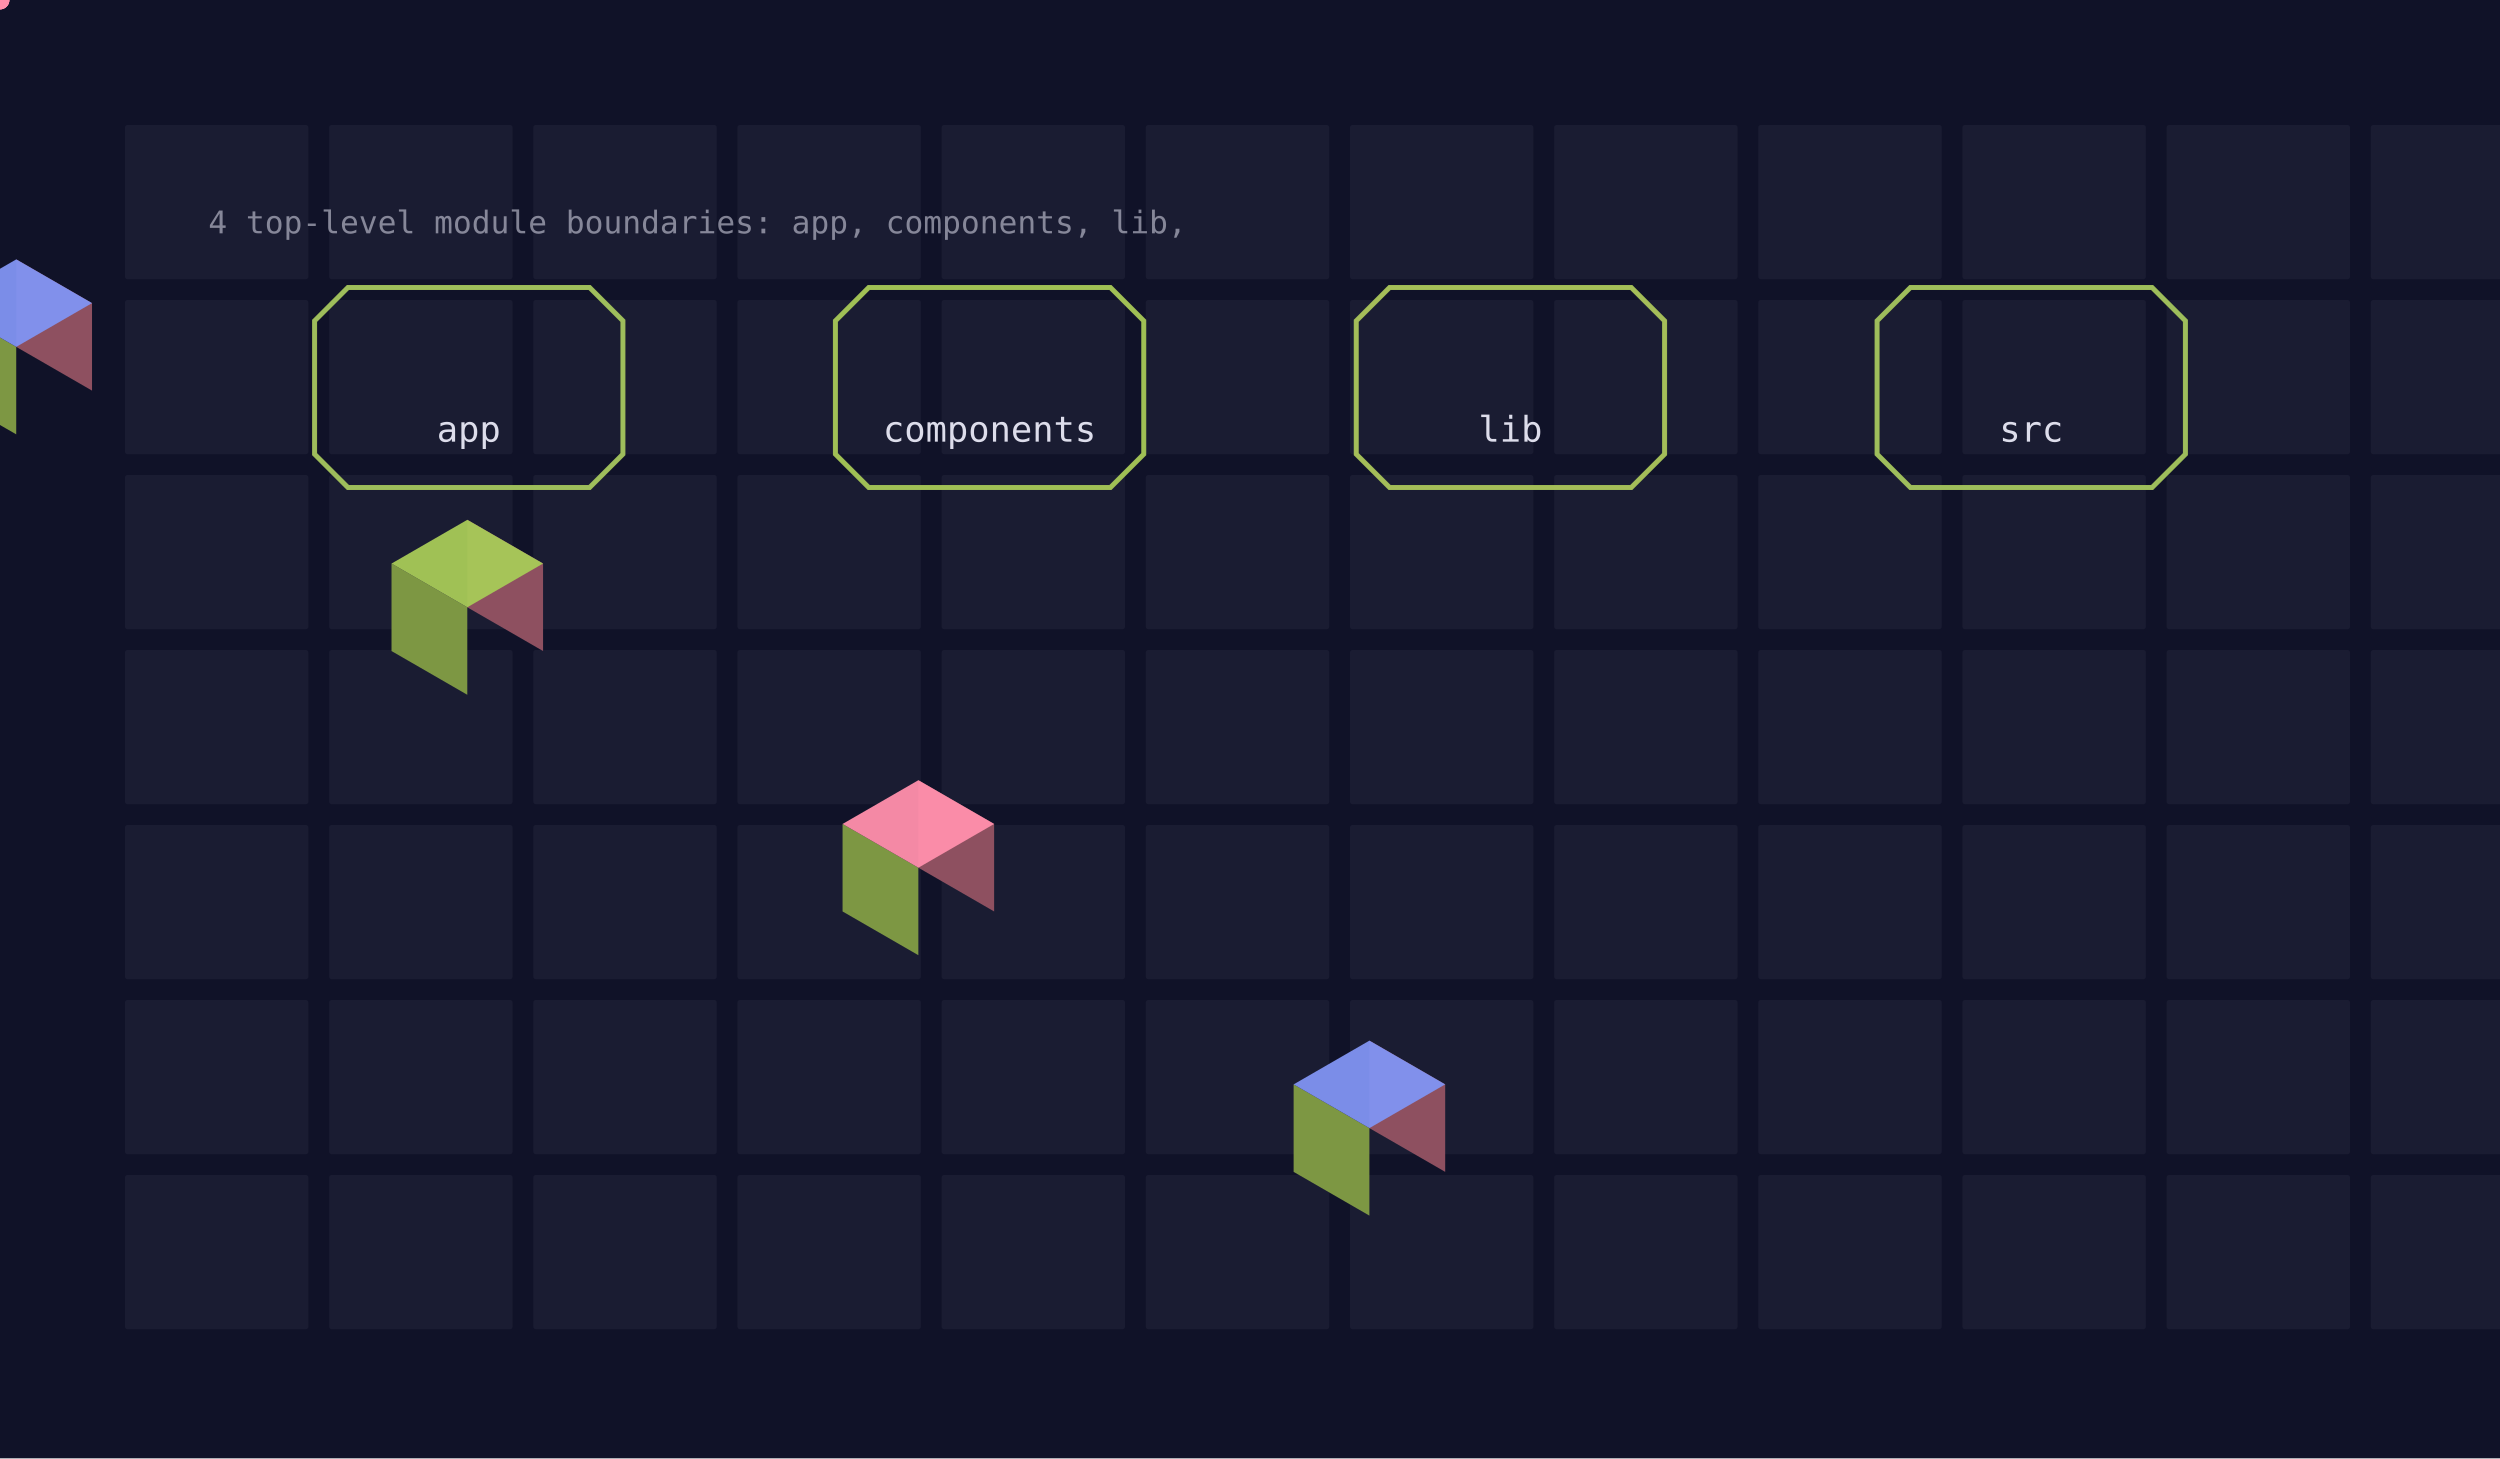
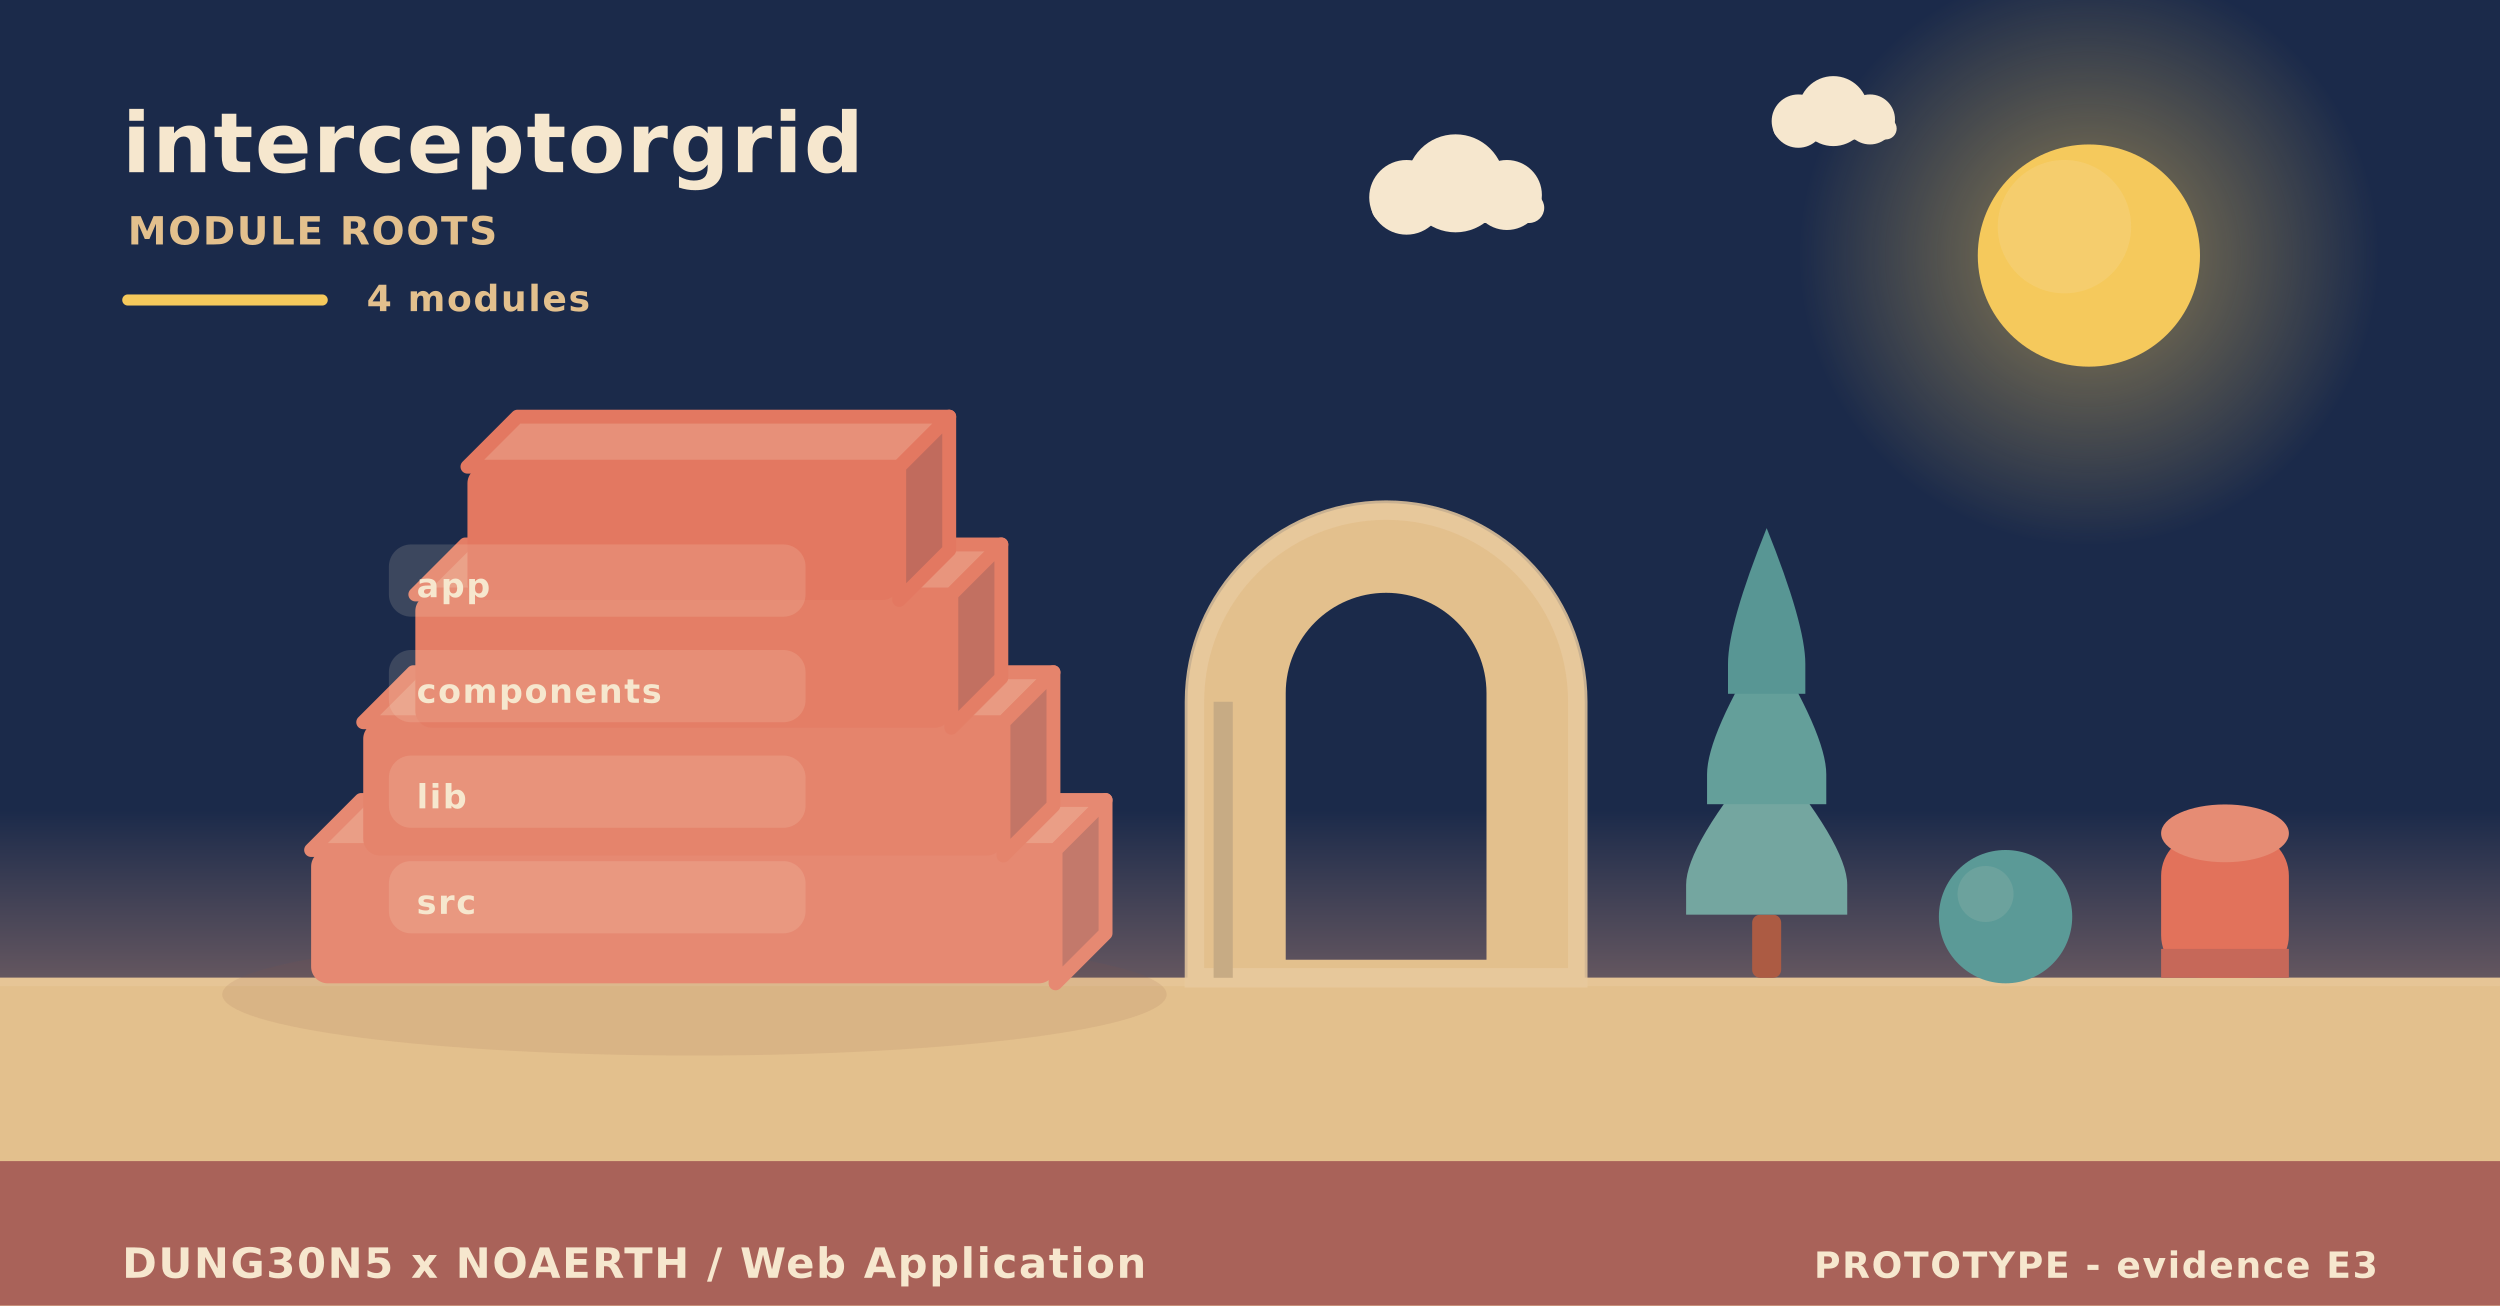
- <svg xmlns="http://www.w3.org/2000/svg" viewBox="0 0 1200 700" width="1200" height="700" role="img" aria-label="interceptorgrid architecture">
-   <rect width="1200" height="700" fill="#101228" />
-   <defs>
-     <linearGradient id="ga" x1="0" y1="0" x2="1" y2="1">
-       <stop offset="0%" stop-color="#8093f1" />
-       <stop offset="100%" stop-color="#a7c957" />
-     </linearGradient>
-   </defs>
-   <rect x="60.00" y="60.00" width="88.00" height="74.00" rx="1.20" fill="#f2f2ff" opacity="0.05" />
-   <rect x="158.00" y="60.00" width="88.00" height="74.00" rx="1.20" fill="#f2f2ff" opacity="0.05" />
-   <rect x="256.00" y="60.00" width="88.00" height="74.00" rx="1.20" fill="#f2f2ff" opacity="0.05" />
-   <rect x="354.00" y="60.00" width="88.00" height="74.00" rx="1.20" fill="#f2f2ff" opacity="0.05" />
-   <rect x="452.00" y="60.00" width="88.00" height="74.00" rx="1.20" fill="#f2f2ff" opacity="0.05" />
-   <rect x="550.00" y="60.00" width="88.00" height="74.00" rx="1.20" fill="#f2f2ff" opacity="0.05" />
-   <rect x="648.00" y="60.00" width="88.00" height="74.00" rx="1.20" fill="#f2f2ff" opacity="0.05" />
-   <rect x="746.00" y="60.00" width="88.00" height="74.00" rx="1.20" fill="#f2f2ff" opacity="0.05" />
-   <rect x="844.00" y="60.00" width="88.00" height="74.00" rx="1.20" fill="#f2f2ff" opacity="0.05" />
-   <rect x="942.00" y="60.00" width="88.00" height="74.00" rx="1.20" fill="#f2f2ff" opacity="0.05" />
-   <rect x="1040.00" y="60.00" width="88.00" height="74.00" rx="1.20" fill="#f2f2ff" opacity="0.05" />
-   <rect x="1138.00" y="60.00" width="88.00" height="74.00" rx="1.20" fill="#f2f2ff" opacity="0.05" />
-   <rect x="60.00" y="144.00" width="88.00" height="74.00" rx="1.20" fill="#f2f2ff" opacity="0.05" />
-   <rect x="158.00" y="144.00" width="88.00" height="74.00" rx="1.20" fill="#f2f2ff" opacity="0.05" />
-   <rect x="256.00" y="144.00" width="88.00" height="74.00" rx="1.20" fill="#f2f2ff" opacity="0.05" />
-   <rect x="354.00" y="144.00" width="88.00" height="74.00" rx="1.20" fill="#f2f2ff" opacity="0.05" />
-   <rect x="452.00" y="144.00" width="88.00" height="74.00" rx="1.20" fill="#f2f2ff" opacity="0.05" />
-   <rect x="550.00" y="144.00" width="88.00" height="74.00" rx="1.20" fill="#f2f2ff" opacity="0.05" />
-   <rect x="648.00" y="144.00" width="88.00" height="74.00" rx="1.20" fill="#f2f2ff" opacity="0.05" />
-   <rect x="746.00" y="144.00" width="88.00" height="74.00" rx="1.20" fill="#f2f2ff" opacity="0.05" />
-   <rect x="844.00" y="144.00" width="88.00" height="74.00" rx="1.20" fill="#f2f2ff" opacity="0.05" />
-   <rect x="942.00" y="144.00" width="88.00" height="74.00" rx="1.20" fill="#f2f2ff" opacity="0.05" />
-   <rect x="1040.00" y="144.00" width="88.00" height="74.00" rx="1.20" fill="#f2f2ff" opacity="0.05" />
-   <rect x="1138.00" y="144.00" width="88.00" height="74.00" rx="1.20" fill="#f2f2ff" opacity="0.05" />
-   <rect x="60.00" y="228.00" width="88.00" height="74.00" rx="1.20" fill="#f2f2ff" opacity="0.05" />
-   <rect x="158.00" y="228.00" width="88.00" height="74.00" rx="1.20" fill="#f2f2ff" opacity="0.05" />
-   <rect x="256.00" y="228.00" width="88.00" height="74.00" rx="1.20" fill="#f2f2ff" opacity="0.05" />
-   <rect x="354.00" y="228.00" width="88.00" height="74.00" rx="1.20" fill="#f2f2ff" opacity="0.05" />
-   <rect x="452.00" y="228.00" width="88.00" height="74.00" rx="1.20" fill="#f2f2ff" opacity="0.05" />
-   <rect x="550.00" y="228.00" width="88.00" height="74.00" rx="1.20" fill="#f2f2ff" opacity="0.05" />
-   <rect x="648.00" y="228.00" width="88.00" height="74.00" rx="1.20" fill="#f2f2ff" opacity="0.05" />
-   <rect x="746.00" y="228.00" width="88.00" height="74.00" rx="1.20" fill="#f2f2ff" opacity="0.05" />
-   <rect x="844.00" y="228.00" width="88.00" height="74.00" rx="1.20" fill="#f2f2ff" opacity="0.05" />
-   <rect x="942.00" y="228.00" width="88.00" height="74.00" rx="1.20" fill="#f2f2ff" opacity="0.05" />
-   <rect x="1040.00" y="228.00" width="88.00" height="74.00" rx="1.20" fill="#f2f2ff" opacity="0.05" />
-   <rect x="1138.00" y="228.00" width="88.00" height="74.00" rx="1.20" fill="#f2f2ff" opacity="0.05" />
-   <rect x="60.00" y="312.00" width="88.00" height="74.00" rx="1.20" fill="#f2f2ff" opacity="0.05" />
-   <rect x="158.00" y="312.00" width="88.00" height="74.00" rx="1.20" fill="#f2f2ff" opacity="0.05" />
-   <rect x="256.00" y="312.00" width="88.00" height="74.00" rx="1.20" fill="#f2f2ff" opacity="0.05" />
-   <rect x="354.00" y="312.00" width="88.00" height="74.00" rx="1.20" fill="#f2f2ff" opacity="0.05" />
-   <rect x="452.00" y="312.00" width="88.00" height="74.00" rx="1.20" fill="#f2f2ff" opacity="0.05" />
-   <rect x="550.00" y="312.00" width="88.00" height="74.00" rx="1.20" fill="#f2f2ff" opacity="0.05" />
-   <rect x="648.00" y="312.00" width="88.00" height="74.00" rx="1.20" fill="#f2f2ff" opacity="0.05" />
-   <rect x="746.00" y="312.00" width="88.00" height="74.00" rx="1.20" fill="#f2f2ff" opacity="0.05" />
-   <rect x="844.00" y="312.00" width="88.00" height="74.00" rx="1.20" fill="#f2f2ff" opacity="0.05" />
-   <rect x="942.00" y="312.00" width="88.00" height="74.00" rx="1.20" fill="#f2f2ff" opacity="0.05" />
-   <rect x="1040.00" y="312.00" width="88.00" height="74.00" rx="1.20" fill="#f2f2ff" opacity="0.05" />
-   <rect x="1138.00" y="312.00" width="88.00" height="74.00" rx="1.20" fill="#f2f2ff" opacity="0.05" />
-   <rect x="60.00" y="396.00" width="88.00" height="74.00" rx="1.20" fill="#f2f2ff" opacity="0.05" />
-   <rect x="158.00" y="396.00" width="88.00" height="74.00" rx="1.20" fill="#f2f2ff" opacity="0.05" />
-   <rect x="256.00" y="396.00" width="88.00" height="74.00" rx="1.20" fill="#f2f2ff" opacity="0.05" />
-   <rect x="354.00" y="396.00" width="88.00" height="74.00" rx="1.20" fill="#f2f2ff" opacity="0.05" />
-   <rect x="452.00" y="396.00" width="88.00" height="74.00" rx="1.20" fill="#f2f2ff" opacity="0.05" />
-   <rect x="550.00" y="396.00" width="88.00" height="74.00" rx="1.20" fill="#f2f2ff" opacity="0.05" />
-   <rect x="648.00" y="396.00" width="88.00" height="74.00" rx="1.20" fill="#f2f2ff" opacity="0.05" />
-   <rect x="746.00" y="396.00" width="88.00" height="74.00" rx="1.20" fill="#f2f2ff" opacity="0.05" />
-   <rect x="844.00" y="396.00" width="88.00" height="74.00" rx="1.20" fill="#f2f2ff" opacity="0.05" />
-   <rect x="942.00" y="396.00" width="88.00" height="74.00" rx="1.20" fill="#f2f2ff" opacity="0.05" />
-   <rect x="1040.00" y="396.00" width="88.00" height="74.00" rx="1.20" fill="#f2f2ff" opacity="0.05" />
-   <rect x="1138.00" y="396.00" width="88.00" height="74.00" rx="1.20" fill="#f2f2ff" opacity="0.05" />
-   <rect x="60.00" y="480.00" width="88.00" height="74.00" rx="1.20" fill="#f2f2ff" opacity="0.05" />
-   <rect x="158.00" y="480.00" width="88.00" height="74.00" rx="1.20" fill="#f2f2ff" opacity="0.05" />
-   <rect x="256.00" y="480.00" width="88.00" height="74.00" rx="1.20" fill="#f2f2ff" opacity="0.05" />
-   <rect x="354.00" y="480.00" width="88.00" height="74.00" rx="1.20" fill="#f2f2ff" opacity="0.05" />
-   <rect x="452.00" y="480.00" width="88.00" height="74.00" rx="1.20" fill="#f2f2ff" opacity="0.05" />
-   <rect x="550.00" y="480.00" width="88.00" height="74.00" rx="1.20" fill="#f2f2ff" opacity="0.05" />
-   <rect x="648.00" y="480.00" width="88.00" height="74.00" rx="1.20" fill="#f2f2ff" opacity="0.05" />
-   <rect x="746.00" y="480.00" width="88.00" height="74.00" rx="1.20" fill="#f2f2ff" opacity="0.05" />
-   <rect x="844.00" y="480.00" width="88.00" height="74.00" rx="1.20" fill="#f2f2ff" opacity="0.05" />
-   <rect x="942.00" y="480.00" width="88.00" height="74.00" rx="1.20" fill="#f2f2ff" opacity="0.05" />
-   <rect x="1040.00" y="480.00" width="88.00" height="74.00" rx="1.20" fill="#f2f2ff" opacity="0.05" />
-   <rect x="1138.00" y="480.00" width="88.00" height="74.00" rx="1.20" fill="#f2f2ff" opacity="0.05" />
-   <rect x="60.00" y="564.00" width="88.00" height="74.00" rx="1.20" fill="#f2f2ff" opacity="0.05" />
-   <rect x="158.00" y="564.00" width="88.00" height="74.00" rx="1.20" fill="#f2f2ff" opacity="0.05" />
-   <rect x="256.00" y="564.00" width="88.00" height="74.00" rx="1.20" fill="#f2f2ff" opacity="0.05" />
-   <rect x="354.00" y="564.00" width="88.00" height="74.00" rx="1.20" fill="#f2f2ff" opacity="0.05" />
-   <rect x="452.00" y="564.00" width="88.00" height="74.00" rx="1.20" fill="#f2f2ff" opacity="0.05" />
-   <rect x="550.00" y="564.00" width="88.00" height="74.00" rx="1.20" fill="#f2f2ff" opacity="0.05" />
-   <rect x="648.00" y="564.00" width="88.00" height="74.00" rx="1.20" fill="#f2f2ff" opacity="0.05" />
-   <rect x="746.00" y="564.00" width="88.00" height="74.00" rx="1.20" fill="#f2f2ff" opacity="0.05" />
-   <rect x="844.00" y="564.00" width="88.00" height="74.00" rx="1.20" fill="#f2f2ff" opacity="0.05" />
-   <rect x="942.00" y="564.00" width="88.00" height="74.00" rx="1.20" fill="#f2f2ff" opacity="0.05" />
-   <rect x="1040.00" y="564.00" width="88.00" height="74.00" rx="1.20" fill="#f2f2ff" opacity="0.05" />
-   <rect x="1138.00" y="564.00" width="88.00" height="74.00" rx="1.20" fill="#f2f2ff" opacity="0.05" />
-   <path d="M167.00,138.00 H283.00 L299.00,154.00 V218.00 L283.00,234.00 H167.00 L151.00,218.00 V154.00 Z" fill="none" stroke="rgba(128,147,241,0.550)" stroke-width="1.80" opacity="0.90" />
-   <polygon points="7.79,166.50 44.17,187.50 44.17,145.50 7.79,124.50" fill="#945363" opacity="0.95" />
-   <polygon points="-28.58,187.50 7.79,208.50 7.79,166.50 -28.58,145.50" fill="#829d44" opacity="0.95" />
-   <polygon points="7.79,124.50 44.17,145.50 7.79,166.50 -28.58,145.50" fill="#8093f1" opacity="0.95" />
-   <text x="225" y="212" font-family="ui-monospace,Menlo,monospace" font-size="17" fill="rgba(242,242,255,0.900)" text-anchor="middle">app</text>
+ <svg xmlns="http://www.w3.org/2000/svg" width="900" height="470" viewBox="0 0 900 470" role="img" aria-label="interceptorgrid - how it is built">
+   <linearGradient id="skya" x1="0" y1="0" x2="0" y2="1">
+     <stop offset="0" stop-color="#1b2a4a" />
+     <stop offset="0.62" stop-color="#1b2a4a" />
+     <stop offset="1" stop-color="#f3ad8a" />
+   </linearGradient>
+   <rect width="900" height="470" fill="url(#skya)" />
+   <radialGradient id="suna">
+     <stop offset="0.35" stop-color="#f5c95c" stop-opacity="0.34" />
+     <stop offset="1" stop-color="#f5c95c" stop-opacity="0" />
+   </radialGradient>
+   <circle cx="752" cy="92" r="104" fill="url(#suna)" />
+   <circle cx="752" cy="92" r="40" fill="#f5c95c" />
+   <circle cx="743.2" cy="81.6" r="24" fill="#f5d27e" opacity="0.5" />
  <g>
-     <path d="M167.00,138.00 H283.00 L299.00,154.00 V218.00 L283.00,234.00 H167.00 L151.00,218.00 V154.00 Z" fill="none" stroke="#a7c957" stroke-width="2.40" opacity="0.90" />
-     <animate attributeName="opacity" values="0.25;1.0;0.25" dur="16.2s" begin="0.0s" repeatCount="indefinite" />
+     <circle cx="524" cy="66" r="17.64" fill="#f6e7ce" />
+     <circle cx="506.36" cy="71.04" r="13.44" fill="#f6e7ce" />
+     <circle cx="542.48" cy="70.2" r="12.6" fill="#f6e7ce" />
+     <rect x="493.76" y="69.36" width="62.16" height="10.92" rx="5.46" fill="#f6e7ce" />
+     <animateTransform attributeName="transform" type="translate" values="0 0;24 0;0 0" dur="36s" begin="0s" repeatCount="indefinite" />
  </g>
-   <g opacity="0.9">
-     <circle cx="0.00" cy="0.00" r="4.50" fill="#ff8fab" opacity="1.00" />
-     <animateTransform attributeName="transform" type="translate" values="225.00,184.00 475.00,184.00" dur="5.4s" begin="0.0s" repeatCount="indefinite" />
-     <animateTransform attributeName="transform" type="translate" values="475.00,184.00 225.00,184.00" dur="5.4s" begin="2.7s" repeatCount="indefinite" />
+   <g>
+     <circle cx="660" cy="40" r="12.6" fill="#f6e7ce" />
+     <circle cx="647.4" cy="43.6" r="9.6" fill="#f6e7ce" />
+     <circle cx="673.2" cy="43" r="9" fill="#f6e7ce" />
+     <rect x="638.4" y="42.4" width="44.4" height="7.8" rx="3.9" fill="#f6e7ce" />
+     <animateTransform attributeName="transform" type="translate" values="0 0;-18 0;0 0" dur="46s" begin="3s" repeatCount="indefinite" />
  </g>
-   <path d="M417.00,138.00 H533.00 L549.00,154.00 V218.00 L533.00,234.00 H417.00 L401.00,218.00 V154.00 Z" fill="none" stroke="rgba(167,201,87,0.550)" stroke-width="1.80" opacity="0.90" />
-   <polygon points="224.30,291.50 260.67,312.50 260.67,270.50 224.30,249.50" fill="#945363" opacity="0.95" />
-   <polygon points="187.93,312.50 224.30,333.50 224.30,291.50 187.93,270.50" fill="#829d44" opacity="0.95" />
-   <polygon points="224.30,249.50 260.67,270.50 224.30,291.50 187.93,270.50" fill="#a7c957" opacity="0.95" />
-   <text x="475" y="212" font-family="ui-monospace,Menlo,monospace" font-size="17" fill="rgba(242,242,255,0.900)" text-anchor="middle">components</text>
+   <rect x="0" y="352" width="900" height="118" fill="#e3c08d" />
+   <rect x="0" y="352" width="900" height="3" fill="#e6c596" />
+   <text x="44" y="62" font-family="Verdana,DejaVu Sans,sans-serif" font-size="30" font-weight="700" letter-spacing="0.6" fill="#f6e7ce" text-anchor="start">interceptorgrid</text>
+   <text x="46" y="88" font-family="Verdana,DejaVu Sans,sans-serif" font-size="14" font-weight="700" letter-spacing="0.6" fill="#e3c08d" text-anchor="start">MODULE ROOTS</text>
+   <rect x="44" y="106" width="74" height="4" rx="2" fill="#f5c95c" />
+   <text x="132" y="112" font-family="Verdana,DejaVu Sans,sans-serif" font-size="13" font-weight="700" letter-spacing="0.6" fill="#e3c08d" text-anchor="start">4 modules</text>
+   <ellipse cx="250" cy="358" rx="170" ry="22" fill="rgba(138,90,68,0.11)" />
+   <path d="M112,306 L380,306 L398,288 L130,288 Z" fill="#ea9e86" stroke="#e68972" stroke-width="5" stroke-linejoin="round" />
+   <path d="M380,306 L398,288 L398,336 L380,354 Z" fill="#c3796b" stroke="#e68972" stroke-width="5" stroke-linejoin="round" />
+   <rect x="112" y="306" width="268" height="48" rx="6" fill="#e68972" />
+   <path d="M130.76,260 L361.24,260 L379.24,242 L148.76,242 Z" fill="#e99a82" stroke="#e5846c" stroke-width="5" stroke-linejoin="round" />
+   <path d="M361.24,260 L379.24,242 L379.24,290 L361.24,308 Z" fill="#c37566" stroke="#e5846c" stroke-width="5" stroke-linejoin="round" />
+   <rect x="130.76" y="260" width="230.48" height="48" rx="6" fill="#e5846c" />
+   <path d="M149.52,214 L342.48,214 L360.48,196 L167.52,196 Z" fill="#e8957d" stroke="#e47e66" stroke-width="5" stroke-linejoin="round" />
+   <path d="M342.48,214 L360.48,196 L360.48,244 L342.48,262 Z" fill="#c27061" stroke="#e47e66" stroke-width="5" stroke-linejoin="round" />
+   <rect x="149.52" y="214" width="192.96" height="48" rx="6" fill="#e47e66" />
+   <path d="M168.28,168 L323.72,168 L341.72,150 L186.28,150 Z" fill="#e79079" stroke="#e37861" stroke-width="5" stroke-linejoin="round" />
+   <path d="M323.72,168 L341.72,150 L341.72,198 L323.72,216 Z" fill="#c16b5d" stroke="#e37861" stroke-width="5" stroke-linejoin="round" />
+   <rect x="168.28" y="168" width="155.44" height="48" rx="6" fill="#e37861" />
+   <rect x="140" y="196" width="150" height="26" rx="8" fill="rgba(246,231,206,0.16)" opacity="0.94" />
  <g>
-     <path d="M417.00,138.00 H533.00 L549.00,154.00 V218.00 L533.00,234.00 H417.00 L401.00,218.00 V154.00 Z" fill="none" stroke="#a7c957" stroke-width="2.40" opacity="0.90" />
-     <animate attributeName="opacity" values="0.25;1.0;0.25" dur="16.2s" begin="0.45s" repeatCount="indefinite" />
+     <text x="150" y="215" font-family="Verdana,DejaVu Sans,sans-serif" font-size="12" font-weight="700" letter-spacing="0.6" fill="#f6e7ce" text-anchor="start">app</text>
+     <animateTransform attributeName="transform" type="translate" values="0 10;0 0" dur="0.7s" begin="0.3s" fill="freeze" />
  </g>
-   <g opacity="0.9">
-     <circle cx="0.00" cy="0.00" r="4.50" fill="#ff8fab" opacity="1.00" />
-     <animateTransform attributeName="transform" type="translate" values="475.00,184.00 725.00,184.00" dur="5.4s" begin="0.3s" repeatCount="indefinite" />
-     <animateTransform attributeName="transform" type="translate" values="725.00,184.00 475.00,184.00" dur="5.4s" begin="3s" repeatCount="indefinite" />
+   <rect x="140" y="234" width="150" height="26" rx="8" fill="rgba(246,231,206,0.16)" opacity="0.94" />
+   <g>
+     <text x="150" y="253" font-family="Verdana,DejaVu Sans,sans-serif" font-size="12" font-weight="700" letter-spacing="0.6" fill="#f6e7ce" text-anchor="start">components</text>
+     <animateTransform attributeName="transform" type="translate" values="0 10;0 0" dur="0.7s" begin="0.5s" fill="freeze" />
  </g>
-   <path d="M667.00,138.00 H783.00 L799.00,154.00 V218.00 L783.00,234.00 H667.00 L651.00,218.00 V154.00 Z" fill="none" stroke="rgba(255,143,171,0.550)" stroke-width="1.80" opacity="0.90" />
-   <polygon points="440.81,416.50 477.18,437.50 477.18,395.50 440.81,374.50" fill="#945363" opacity="0.95" />
-   <polygon points="404.43,437.50 440.81,458.50 440.81,416.50 404.43,395.50" fill="#829d44" opacity="0.95" />
-   <polygon points="440.81,374.50 477.18,395.50 440.81,416.50 404.43,395.50" fill="#ff8fab" opacity="0.95" />
-   <text x="725" y="212" font-family="ui-monospace,Menlo,monospace" font-size="17" fill="rgba(242,242,255,0.900)" text-anchor="middle">lib</text>
+   <rect x="140" y="272" width="150" height="26" rx="8" fill="rgba(246,231,206,0.16)" opacity="0.94" />
  <g>
-     <path d="M667.00,138.00 H783.00 L799.00,154.00 V218.00 L783.00,234.00 H667.00 L651.00,218.00 V154.00 Z" fill="none" stroke="#a7c957" stroke-width="2.40" opacity="0.90" />
-     <animate attributeName="opacity" values="0.25;1.0;0.25" dur="16.2s" begin="0.9s" repeatCount="indefinite" />
+     <text x="150" y="291" font-family="Verdana,DejaVu Sans,sans-serif" font-size="12" font-weight="700" letter-spacing="0.6" fill="#f6e7ce" text-anchor="start">lib</text>
+     <animateTransform attributeName="transform" type="translate" values="0 10;0 0" dur="0.7s" begin="0.7s" fill="freeze" />
  </g>
-   <g opacity="0.9">
-     <circle cx="0.00" cy="0.00" r="4.50" fill="#ff8fab" opacity="1.00" />
-     <animateTransform attributeName="transform" type="translate" values="725.00,184.00 975.00,184.00" dur="5.4s" begin="0.6s" repeatCount="indefinite" />
-     <animateTransform attributeName="transform" type="translate" values="975.00,184.00 725.00,184.00" dur="5.4s" begin="3.3s" repeatCount="indefinite" />
+   <rect x="140" y="310" width="150" height="26" rx="8" fill="rgba(246,231,206,0.16)" opacity="0.94" />
+   <g>
+     <text x="150" y="329" font-family="Verdana,DejaVu Sans,sans-serif" font-size="12" font-weight="700" letter-spacing="0.6" fill="#f6e7ce" text-anchor="start">src</text>
+     <animateTransform attributeName="transform" type="translate" values="0 10;0 0" dur="0.7s" begin="0.9s" fill="freeze" />
  </g>
-   <path d="M917.00,138.00 H1033.00 L1049.00,154.00 V218.00 L1033.00,234.00 H917.00 L901.00,218.00 V154.00 Z" fill="none" stroke="rgba(128,147,241,0.550)" stroke-width="1.80" opacity="0.90" />
-   <polygon points="657.31,541.50 693.69,562.50 693.69,520.50 657.31,499.50" fill="#945363" opacity="0.95" />
-   <polygon points="620.94,562.50 657.31,583.50 657.31,541.50 620.94,520.50" fill="#829d44" opacity="0.95" />
-   <polygon points="657.31,499.50 693.69,520.50 657.31,541.50 620.94,520.50" fill="#8093f1" opacity="0.95" />
-   <text x="975" y="212" font-family="ui-monospace,Menlo,monospace" font-size="17" fill="rgba(242,242,255,0.900)" text-anchor="middle">src</text>
-   <g>
-     <path d="M917.00,138.00 H1033.00 L1049.00,154.00 V218.00 L1033.00,234.00 H917.00 L901.00,218.00 V154.00 Z" fill="none" stroke="#a7c957" stroke-width="2.40" opacity="0.90" />
-     <animate attributeName="opacity" values="0.25;1.0;0.25" dur="16.2s" begin="1.35s" repeatCount="indefinite" />
-   </g>
-   <g opacity="0.9">
-     <circle cx="0.00" cy="0.00" r="4.50" fill="#ff8fab" opacity="1.00" />
-     <animateTransform attributeName="transform" type="translate" values="975.00,184.00 975.00,184.00" dur="5.4s" begin="0.9s" repeatCount="indefinite" />
-     <animateTransform attributeName="transform" type="translate" values="975.00,184.00 975.00,184.00" dur="5.4s" begin="3.6s" repeatCount="indefinite" />
-   </g>
-   <text x="100" y="112" font-family="ui-monospace,Menlo,monospace" font-size="15" fill="rgba(242,242,255,0.500)">4 top-level module boundaries: app, components, lib,</text>
+   <path d="M430,352 L430,252.64 A69,69 0 0 1 568,252.64 L568,352 Z M460.36,348 L460.36,249.55 A38.64,38.64 0 0 1 537.64,249.55 L537.64,348 Z" fill="#e3c08d" fill-rule="evenodd" stroke="#e3c08d" stroke-width="5" stroke-linejoin="round" />
+   <path d="M430,352 L430,252.64 A69,69 0 0 1 568,252.64 L568,352 Z" fill="none" stroke="#e8c99d" stroke-width="7" stroke-linecap="round" opacity="0.85" />
+   <rect x="436.9" y="252.64" width="6.9" height="99.36" fill="#c7ab84" />
+   <rect x="630.78" y="329.28" width="10.44" height="22.72" rx="2.9" fill="#ac5b43" />
+   <path d="M636,269.64 Q607,304.23 607,318.54 Q607,329.28 607,329.28 L665,329.28 Q665,329.28 665,318.54 Q665,304.23 636,269.64 Z" fill="#74a6a0" />
+   <path d="M636,229.88 Q614.54,264.47 614.54,278.78 Q614.54,289.52 614.54,289.52 L657.46,289.52 Q657.46,289.52 657.46,278.78 Q657.46,264.47 636,229.88 Z" fill="#649f9a" />
+   <path d="M636,190.12 Q622.08,224.71 622.08,239.02 Q622.08,249.76 622.08,249.76 L649.92,249.76 Q649.92,249.76 649.92,239.02 Q649.92,224.71 636,190.12 Z" fill="#589694" />
+   <circle cx="722" cy="330" r="24" fill="#5b9a97" />
+   <circle cx="714.8" cy="321.84" r="10.08" fill="#7aa9a2" opacity="0.55" />
+   <rect x="778" y="300" width="46" height="52" rx="15.33" fill="#e2725b" />
+   <ellipse cx="801" cy="300" rx="23" ry="10.4" fill="#e68c74" />
+   <rect x="778" y="341.6" width="46" height="10.4" fill="#c66859" />
+   <rect x="0" y="418" width="900" height="52" rx="0" fill="#a65c56" opacity="0.94" />
+   <text x="44" y="460" font-family="Verdana,DejaVu Sans,sans-serif" font-size="15" font-weight="700" letter-spacing="0.6" fill="#f6e7ce" text-anchor="start">DUNG30N5 x NOAERTH  /  Web Application</text>
+   <text x="856" y="460" font-family="Verdana,DejaVu Sans,sans-serif" font-size="13" font-weight="700" letter-spacing="0.6" fill="#f6e7ce" text-anchor="end">PROTOTYPE  -  evidence E3</text>
</svg>
